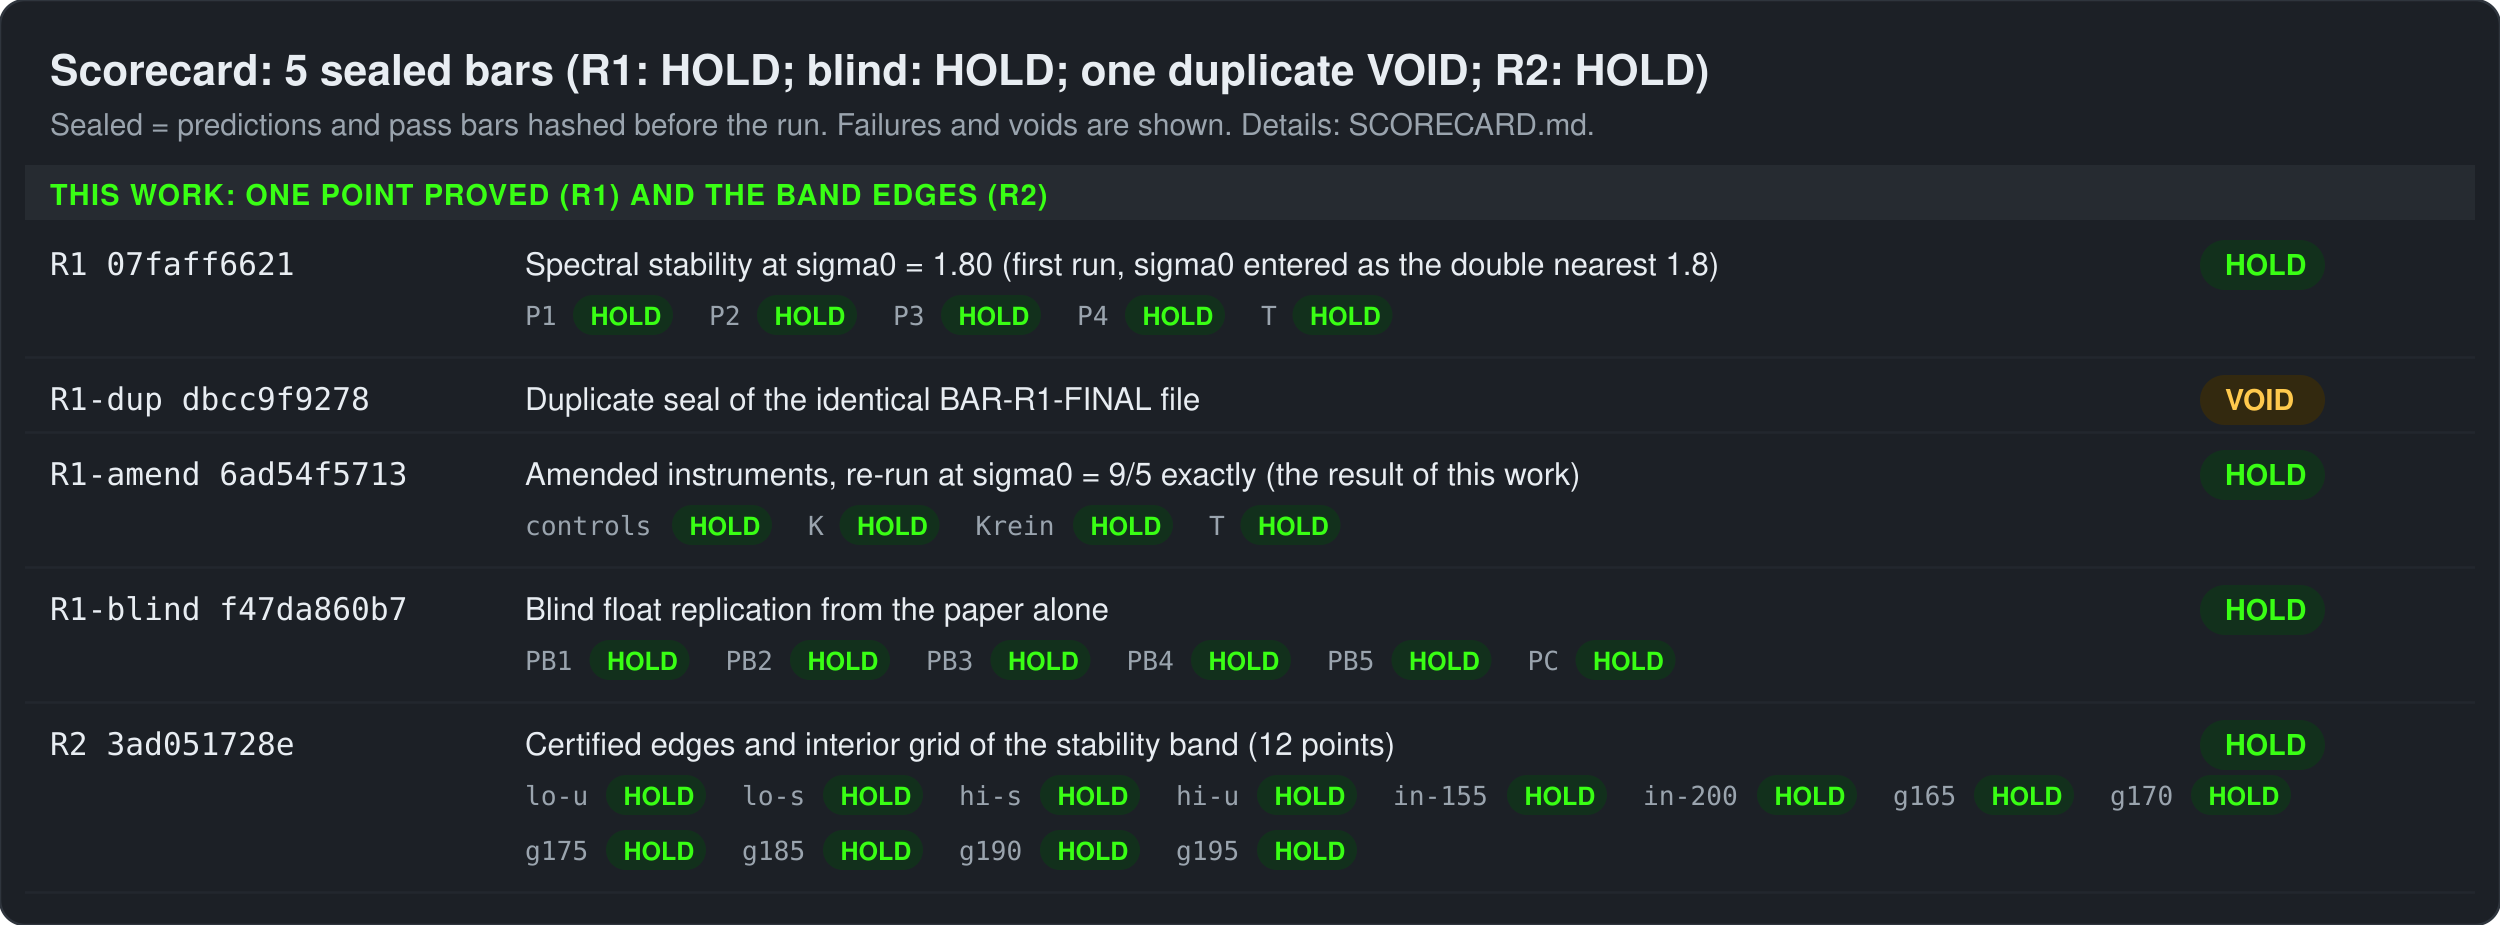
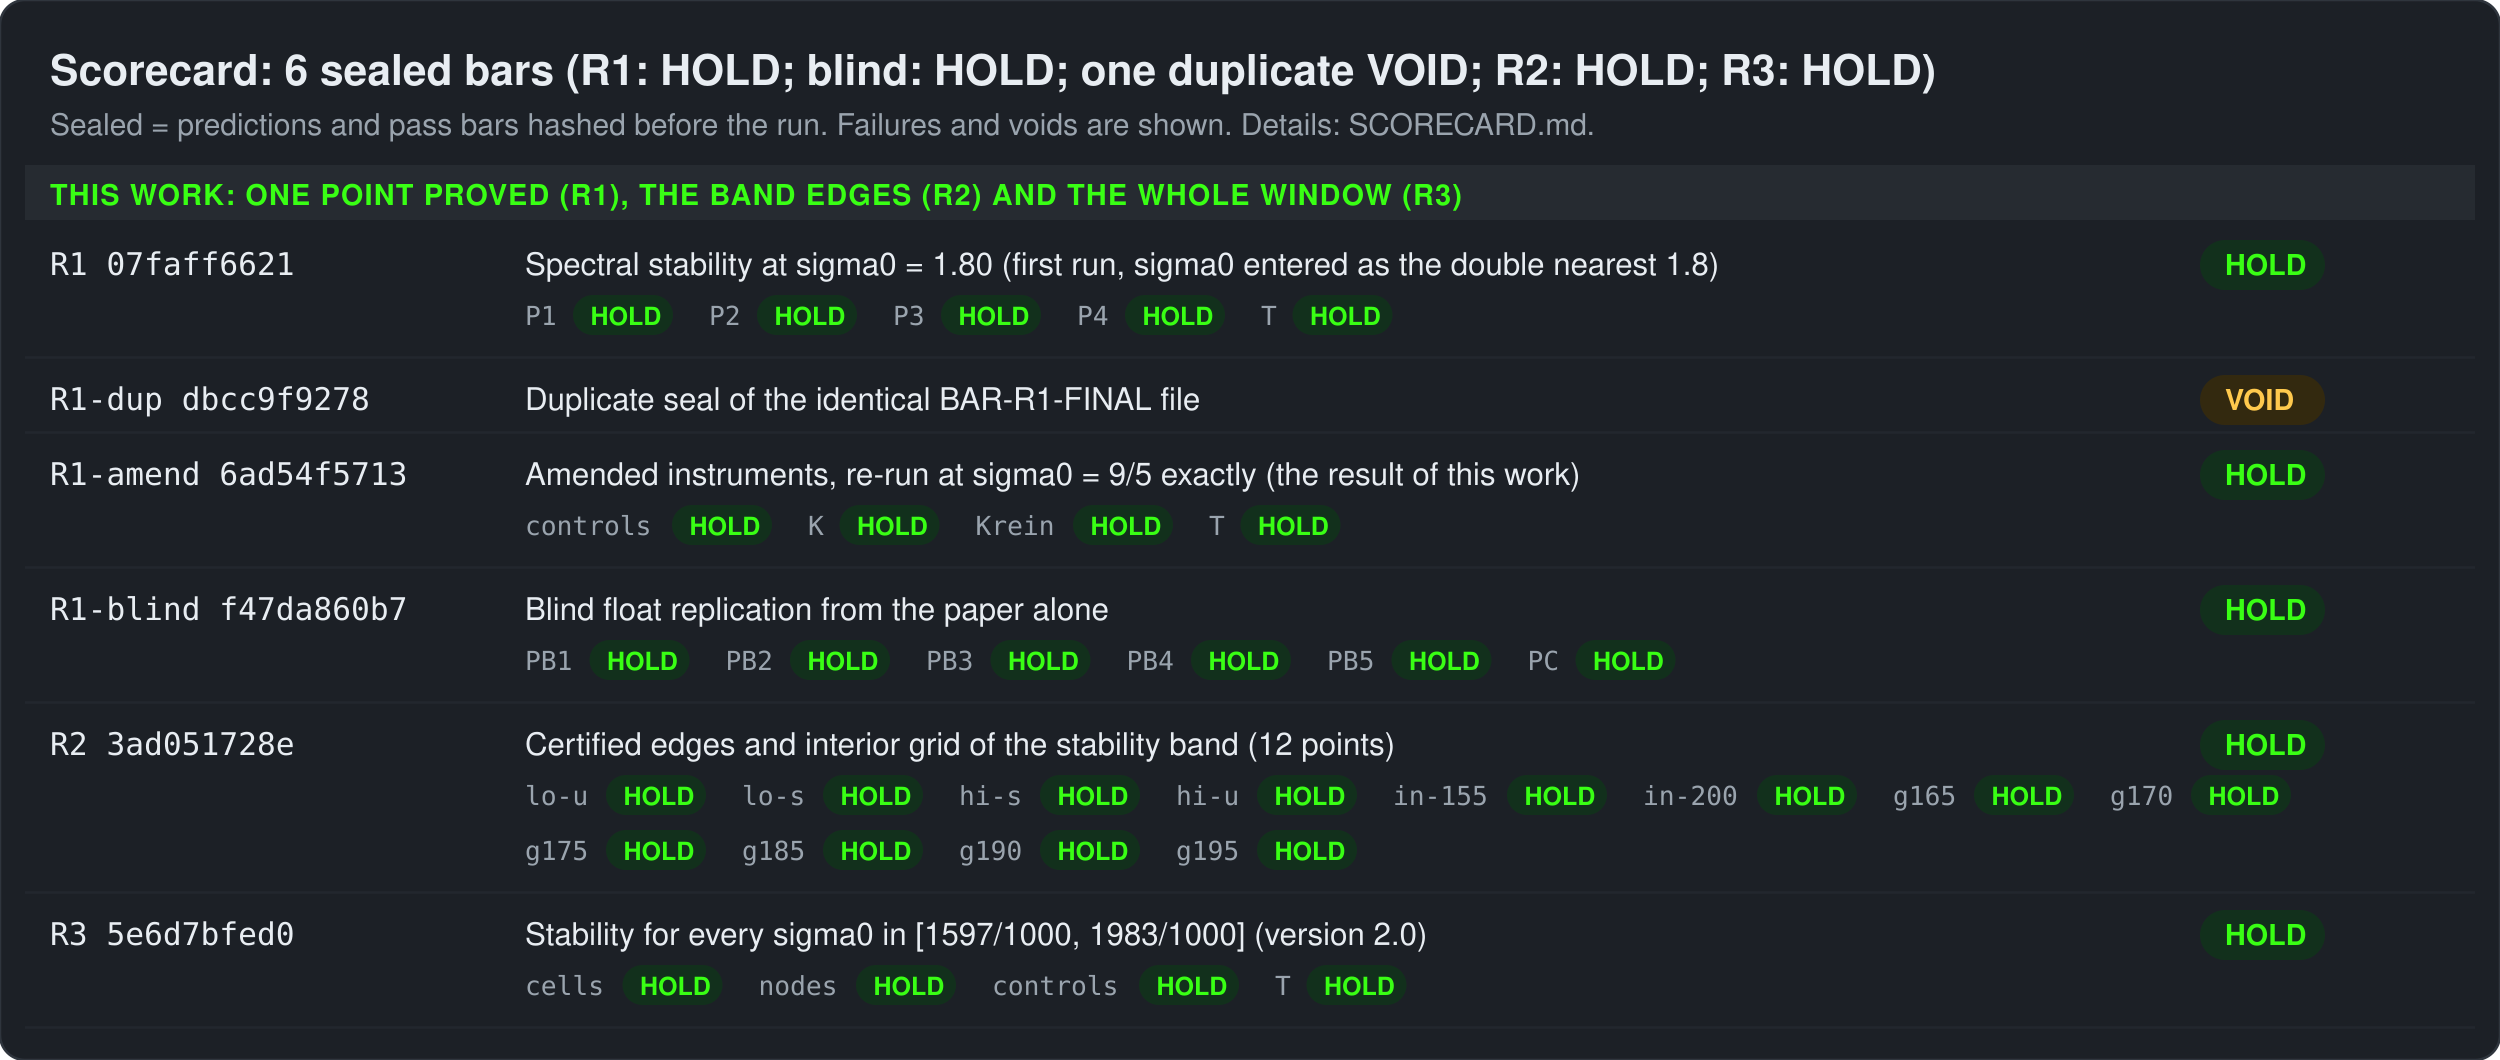
- <svg xmlns="http://www.w3.org/2000/svg" width="1000" height="370" viewBox="0 0 1000 370" font-family="Segoe UI, Helvetica, Arial, sans-serif" role="img" aria-label="Scorecard: 5 sealed bars (R1: HOLD; blind: HOLD; one duplicate VOID; R2: HOLD)">
-   <rect width="1000" height="370" rx="10" fill="#1c2026" stroke="#2f353d" />
-   <text x="20" y="34" font-size="17" font-weight="600" fill="#e8edf2">Scorecard: 5 sealed bars (R1: HOLD; blind: HOLD; one duplicate VOID; R2: HOLD)</text>
+ <svg xmlns="http://www.w3.org/2000/svg" width="1000" height="424" viewBox="0 0 1000 424" font-family="Segoe UI, Helvetica, Arial, sans-serif" role="img" aria-label="Scorecard: 6 sealed bars (R1: HOLD; blind: HOLD; one duplicate VOID; R2: HOLD; R3: HOLD)">
+   <rect width="1000" height="424" rx="10" fill="#1c2026" stroke="#2f353d" />
+   <text x="20" y="34" font-size="17" font-weight="600" fill="#e8edf2">Scorecard: 6 sealed bars (R1: HOLD; blind: HOLD; one duplicate VOID; R2: HOLD; R3: HOLD)</text>
  <text x="20" y="54" font-size="12" fill="#9aa4ae">Sealed = predictions and pass bars hashed before the run. Failures and voids are shown. Details: SCORECARD.md.</text>
  <rect x="10" y="66" width="980" height="22" fill="#262b31" />
-   <text x="20" y="82" font-size="11.5" font-weight="600" fill="#39ff14" letter-spacing="0.5">THIS WORK: ONE POINT PROVED (R1) AND THE BAND EDGES (R2)</text>
+   <text x="20" y="82" font-size="11.5" font-weight="600" fill="#39ff14" letter-spacing="0.5">THIS WORK: ONE POINT PROVED (R1), THE BAND EDGES (R2) AND THE WHOLE WINDOW (R3)</text>
  <text x="20" y="110" font-size="12.5" font-family="Consolas, Menlo, monospace" fill="#e8edf2">R1 07faff6621</text>
  <text x="210" y="110" font-size="12.5" fill="#e8edf2">Spectral stability at sigma0 = 1.80 (first run, sigma0 entered as the double nearest 1.8)</text>
  <rect x="880" y="96" width="50" height="20" rx="10" fill="#12301c" />
  <text x="890" y="110" font-size="11.5" font-weight="600" fill="#39ff14">HOLD</text>
  <text x="210" y="130" font-size="10.5" font-family="Consolas, Menlo, monospace" fill="#9aa4ae">P1</text>
  <rect x="229.2" y="118" width="40" height="16" rx="8" fill="#12301c" />
  <text x="236.2" y="130" font-size="10" font-weight="600" fill="#39ff14">HOLD</text>
  <text x="283.6" y="130" font-size="10.5" font-family="Consolas, Menlo, monospace" fill="#9aa4ae">P2</text>
  <rect x="302.8" y="118" width="40" height="16" rx="8" fill="#12301c" />
  <text x="309.8" y="130" font-size="10" font-weight="600" fill="#39ff14">HOLD</text>
  <text x="357.2" y="130" font-size="10.5" font-family="Consolas, Menlo, monospace" fill="#9aa4ae">P3</text>
  <rect x="376.4" y="118" width="40" height="16" rx="8" fill="#12301c" />
  <text x="383.4" y="130" font-size="10" font-weight="600" fill="#39ff14">HOLD</text>
  <text x="430.8" y="130" font-size="10.5" font-family="Consolas, Menlo, monospace" fill="#9aa4ae">P4</text>
  <rect x="450" y="118" width="40" height="16" rx="8" fill="#12301c" />
  <text x="457" y="130" font-size="10" font-weight="600" fill="#39ff14">HOLD</text>
  <text x="504.4" y="130" font-size="10.5" font-family="Consolas, Menlo, monospace" fill="#9aa4ae">T</text>
  <rect x="517" y="118" width="40" height="16" rx="8" fill="#12301c" />
  <text x="524" y="130" font-size="10" font-weight="600" fill="#39ff14">HOLD</text>
  <line x1="10" y1="143" x2="990" y2="143" stroke="#22272e" />
  <text x="20" y="164" font-size="12.5" font-family="Consolas, Menlo, monospace" fill="#e8edf2">R1-dup dbcc9f9278</text>
  <text x="210" y="164" font-size="12.5" fill="#e8edf2">Duplicate seal of the identical BAR-R1-FINAL file</text>
  <rect x="880" y="150" width="50" height="20" rx="10" fill="#33290f" />
  <text x="890" y="164" font-size="11.5" font-weight="600" fill="#ffc94d">VOID</text>
  <line x1="10" y1="173" x2="990" y2="173" stroke="#22272e" />
  <text x="20" y="194" font-size="12.5" font-family="Consolas, Menlo, monospace" fill="#e8edf2">R1-amend 6ad54f5713</text>
  <text x="210" y="194" font-size="12.5" fill="#e8edf2">Amended instruments, re-run at sigma0 = 9/5 exactly (the result of this work)</text>
  <rect x="880" y="180" width="50" height="20" rx="10" fill="#12301c" />
  <text x="890" y="194" font-size="11.5" font-weight="600" fill="#39ff14">HOLD</text>
  <text x="210" y="214" font-size="10.5" font-family="Consolas, Menlo, monospace" fill="#9aa4ae">controls</text>
  <rect x="268.8" y="202" width="40" height="16" rx="8" fill="#12301c" />
  <text x="275.8" y="214" font-size="10" font-weight="600" fill="#39ff14">HOLD</text>
  <text x="323.2" y="214" font-size="10.5" font-family="Consolas, Menlo, monospace" fill="#9aa4ae">K</text>
  <rect x="335.8" y="202" width="40" height="16" rx="8" fill="#12301c" />
  <text x="342.8" y="214" font-size="10" font-weight="600" fill="#39ff14">HOLD</text>
  <text x="390.2" y="214" font-size="10.5" font-family="Consolas, Menlo, monospace" fill="#9aa4ae">Krein</text>
  <rect x="429.2" y="202" width="40" height="16" rx="8" fill="#12301c" />
  <text x="436.2" y="214" font-size="10" font-weight="600" fill="#39ff14">HOLD</text>
  <text x="483.6" y="214" font-size="10.5" font-family="Consolas, Menlo, monospace" fill="#9aa4ae">T</text>
  <rect x="496.2" y="202" width="40" height="16" rx="8" fill="#12301c" />
  <text x="503.2" y="214" font-size="10" font-weight="600" fill="#39ff14">HOLD</text>
  <line x1="10" y1="227" x2="990" y2="227" stroke="#22272e" />
  <text x="20" y="248" font-size="12.5" font-family="Consolas, Menlo, monospace" fill="#e8edf2">R1-blind f47da860b7</text>
  <text x="210" y="248" font-size="12.5" fill="#e8edf2">Blind float replication from the paper alone</text>
  <rect x="880" y="234" width="50" height="20" rx="10" fill="#12301c" />
  <text x="890" y="248" font-size="11.5" font-weight="600" fill="#39ff14">HOLD</text>
  <text x="210" y="268" font-size="10.5" font-family="Consolas, Menlo, monospace" fill="#9aa4ae">PB1</text>
  <rect x="235.8" y="256" width="40" height="16" rx="8" fill="#12301c" />
  <text x="242.8" y="268" font-size="10" font-weight="600" fill="#39ff14">HOLD</text>
  <text x="290.2" y="268" font-size="10.5" font-family="Consolas, Menlo, monospace" fill="#9aa4ae">PB2</text>
  <rect x="316.0" y="256" width="40" height="16" rx="8" fill="#12301c" />
  <text x="323.0" y="268" font-size="10" font-weight="600" fill="#39ff14">HOLD</text>
  <text x="370.4" y="268" font-size="10.5" font-family="Consolas, Menlo, monospace" fill="#9aa4ae">PB3</text>
  <rect x="396.2" y="256" width="40" height="16" rx="8" fill="#12301c" />
  <text x="403.2" y="268" font-size="10" font-weight="600" fill="#39ff14">HOLD</text>
  <text x="450.6" y="268" font-size="10.5" font-family="Consolas, Menlo, monospace" fill="#9aa4ae">PB4</text>
  <rect x="476.4" y="256" width="40" height="16" rx="8" fill="#12301c" />
  <text x="483.4" y="268" font-size="10" font-weight="600" fill="#39ff14">HOLD</text>
  <text x="530.8" y="268" font-size="10.5" font-family="Consolas, Menlo, monospace" fill="#9aa4ae">PB5</text>
  <rect x="556.6" y="256" width="40" height="16" rx="8" fill="#12301c" />
  <text x="563.6" y="268" font-size="10" font-weight="600" fill="#39ff14">HOLD</text>
  <text x="611.0" y="268" font-size="10.5" font-family="Consolas, Menlo, monospace" fill="#9aa4ae">PC</text>
  <rect x="630.2" y="256" width="40" height="16" rx="8" fill="#12301c" />
  <text x="637.2" y="268" font-size="10" font-weight="600" fill="#39ff14">HOLD</text>
  <line x1="10" y1="281" x2="990" y2="281" stroke="#22272e" />
  <text x="20" y="302" font-size="12.5" font-family="Consolas, Menlo, monospace" fill="#e8edf2">R2 3ad051728e</text>
  <text x="210" y="302" font-size="12.5" fill="#e8edf2">Certified edges and interior grid of the stability band (12 points)</text>
  <rect x="880" y="288" width="50" height="20" rx="10" fill="#12301c" />
  <text x="890" y="302" font-size="11.5" font-weight="600" fill="#39ff14">HOLD</text>
  <text x="210" y="322" font-size="10.5" font-family="Consolas, Menlo, monospace" fill="#9aa4ae">lo-u</text>
  <rect x="242.4" y="310" width="40" height="16" rx="8" fill="#12301c" />
  <text x="249.4" y="322" font-size="10" font-weight="600" fill="#39ff14">HOLD</text>
  <text x="296.8" y="322" font-size="10.5" font-family="Consolas, Menlo, monospace" fill="#9aa4ae">lo-s</text>
  <rect x="329.2" y="310" width="40" height="16" rx="8" fill="#12301c" />
  <text x="336.2" y="322" font-size="10" font-weight="600" fill="#39ff14">HOLD</text>
  <text x="383.6" y="322" font-size="10.5" font-family="Consolas, Menlo, monospace" fill="#9aa4ae">hi-s</text>
  <rect x="416.0" y="310" width="40" height="16" rx="8" fill="#12301c" />
  <text x="423.0" y="322" font-size="10" font-weight="600" fill="#39ff14">HOLD</text>
  <text x="470.4" y="322" font-size="10.5" font-family="Consolas, Menlo, monospace" fill="#9aa4ae">hi-u</text>
  <rect x="502.8" y="310" width="40" height="16" rx="8" fill="#12301c" />
  <text x="509.8" y="322" font-size="10" font-weight="600" fill="#39ff14">HOLD</text>
  <text x="557.2" y="322" font-size="10.5" font-family="Consolas, Menlo, monospace" fill="#9aa4ae">in-155</text>
  <rect x="602.8" y="310" width="40" height="16" rx="8" fill="#12301c" />
  <text x="609.8" y="322" font-size="10" font-weight="600" fill="#39ff14">HOLD</text>
  <text x="657.2" y="322" font-size="10.5" font-family="Consolas, Menlo, monospace" fill="#9aa4ae">in-200</text>
  <rect x="702.8" y="310" width="40" height="16" rx="8" fill="#12301c" />
  <text x="709.8" y="322" font-size="10" font-weight="600" fill="#39ff14">HOLD</text>
  <text x="757.2" y="322" font-size="10.5" font-family="Consolas, Menlo, monospace" fill="#9aa4ae">g165</text>
  <rect x="789.6" y="310" width="40" height="16" rx="8" fill="#12301c" />
  <text x="796.6" y="322" font-size="10" font-weight="600" fill="#39ff14">HOLD</text>
  <text x="844.0" y="322" font-size="10.5" font-family="Consolas, Menlo, monospace" fill="#9aa4ae">g170</text>
  <rect x="876.4" y="310" width="40" height="16" rx="8" fill="#12301c" />
  <text x="883.4" y="322" font-size="10" font-weight="600" fill="#39ff14">HOLD</text>
  <text x="210" y="344" font-size="10.5" font-family="Consolas, Menlo, monospace" fill="#9aa4ae">g175</text>
  <rect x="242.4" y="332" width="40" height="16" rx="8" fill="#12301c" />
  <text x="249.4" y="344" font-size="10" font-weight="600" fill="#39ff14">HOLD</text>
  <text x="296.8" y="344" font-size="10.5" font-family="Consolas, Menlo, monospace" fill="#9aa4ae">g185</text>
  <rect x="329.2" y="332" width="40" height="16" rx="8" fill="#12301c" />
  <text x="336.2" y="344" font-size="10" font-weight="600" fill="#39ff14">HOLD</text>
  <text x="383.6" y="344" font-size="10.5" font-family="Consolas, Menlo, monospace" fill="#9aa4ae">g190</text>
  <rect x="416.0" y="332" width="40" height="16" rx="8" fill="#12301c" />
  <text x="423.0" y="344" font-size="10" font-weight="600" fill="#39ff14">HOLD</text>
  <text x="470.4" y="344" font-size="10.5" font-family="Consolas, Menlo, monospace" fill="#9aa4ae">g195</text>
  <rect x="502.8" y="332" width="40" height="16" rx="8" fill="#12301c" />
  <text x="509.8" y="344" font-size="10" font-weight="600" fill="#39ff14">HOLD</text>
  <line x1="10" y1="357" x2="990" y2="357" stroke="#22272e" />
+   <text x="20" y="378" font-size="12.5" font-family="Consolas, Menlo, monospace" fill="#e8edf2">R3 5e6d7bfed0</text>
+   <text x="210" y="378" font-size="12.5" fill="#e8edf2">Stability for every sigma0 in [1597/1000, 1983/1000] (version 2.0)</text>
+   <rect x="880" y="364" width="50" height="20" rx="10" fill="#12301c" />
+   <text x="890" y="378" font-size="11.5" font-weight="600" fill="#39ff14">HOLD</text>
+   <text x="210" y="398" font-size="10.5" font-family="Consolas, Menlo, monospace" fill="#9aa4ae">cells</text>
+   <rect x="249.0" y="386" width="40" height="16" rx="8" fill="#12301c" />
+   <text x="256.0" y="398" font-size="10" font-weight="600" fill="#39ff14">HOLD</text>
+   <text x="303.4" y="398" font-size="10.5" font-family="Consolas, Menlo, monospace" fill="#9aa4ae">nodes</text>
+   <rect x="342.4" y="386" width="40" height="16" rx="8" fill="#12301c" />
+   <text x="349.4" y="398" font-size="10" font-weight="600" fill="#39ff14">HOLD</text>
+   <text x="396.8" y="398" font-size="10.5" font-family="Consolas, Menlo, monospace" fill="#9aa4ae">controls</text>
+   <rect x="455.6" y="386" width="40" height="16" rx="8" fill="#12301c" />
+   <text x="462.6" y="398" font-size="10" font-weight="600" fill="#39ff14">HOLD</text>
+   <text x="510" y="398" font-size="10.5" font-family="Consolas, Menlo, monospace" fill="#9aa4ae">T</text>
+   <rect x="522.6" y="386" width="40" height="16" rx="8" fill="#12301c" />
+   <text x="529.6" y="398" font-size="10" font-weight="600" fill="#39ff14">HOLD</text>
+   <line x1="10" y1="411" x2="990" y2="411" stroke="#22272e" />
</svg>
